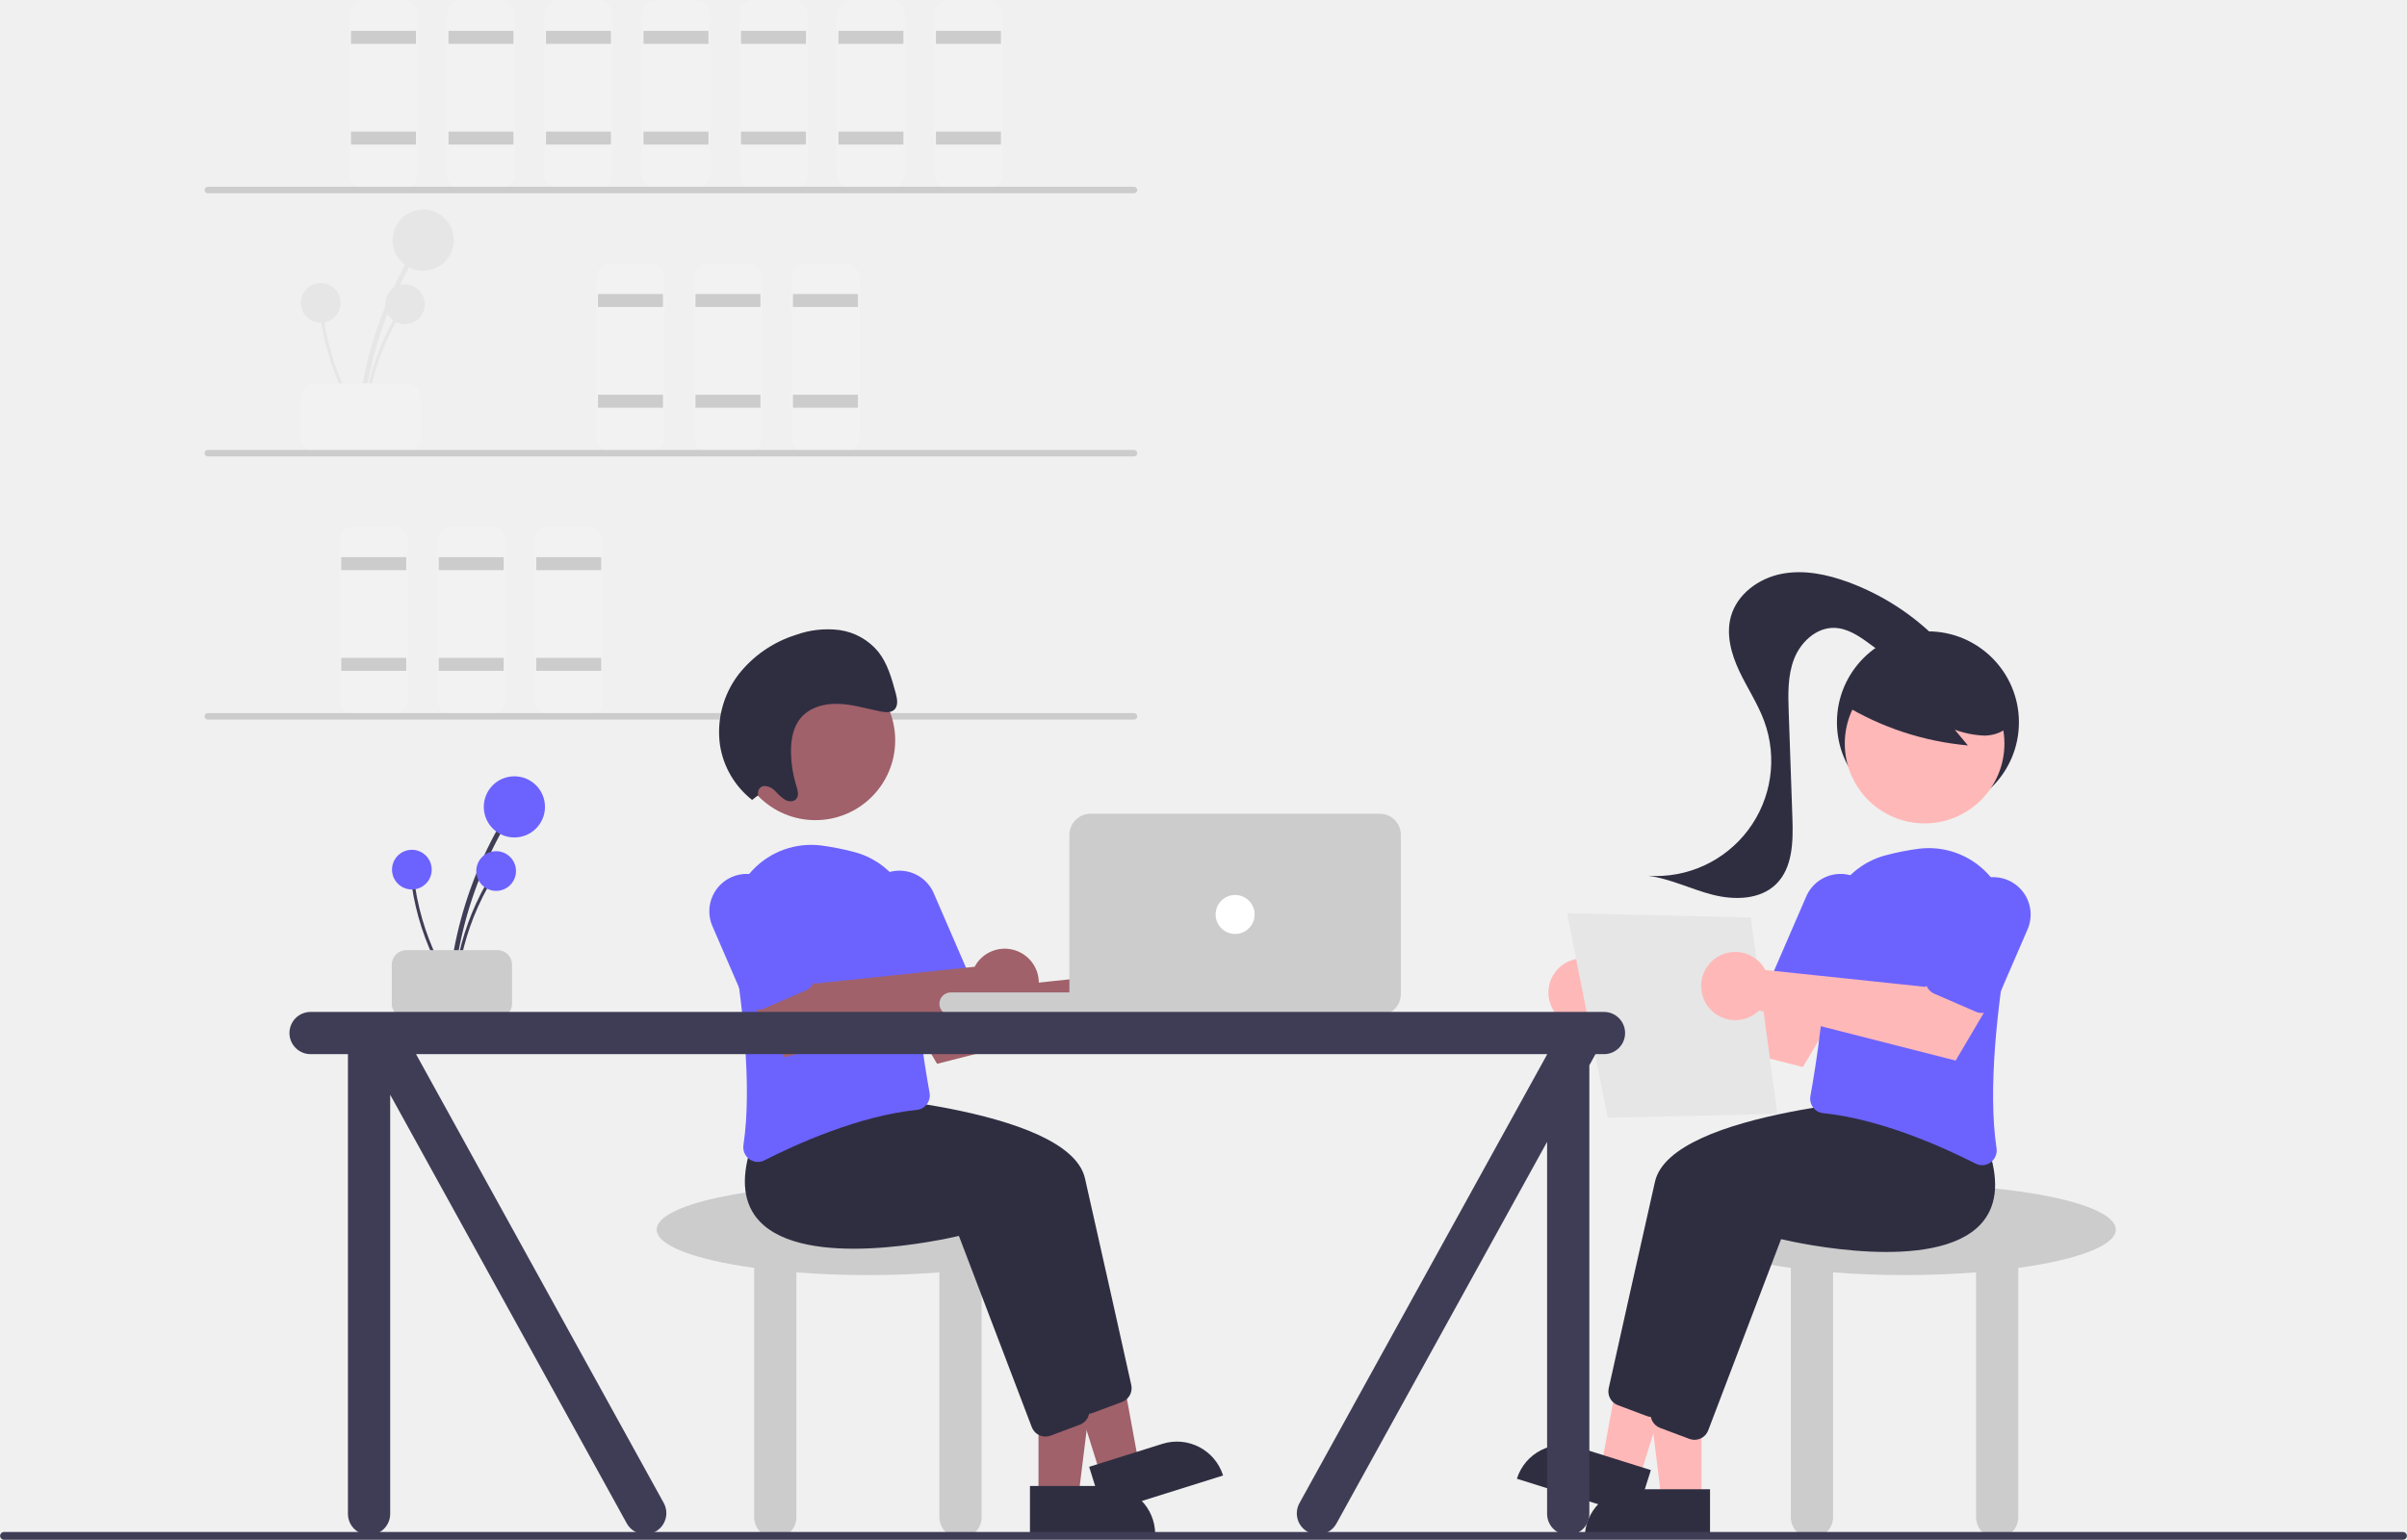
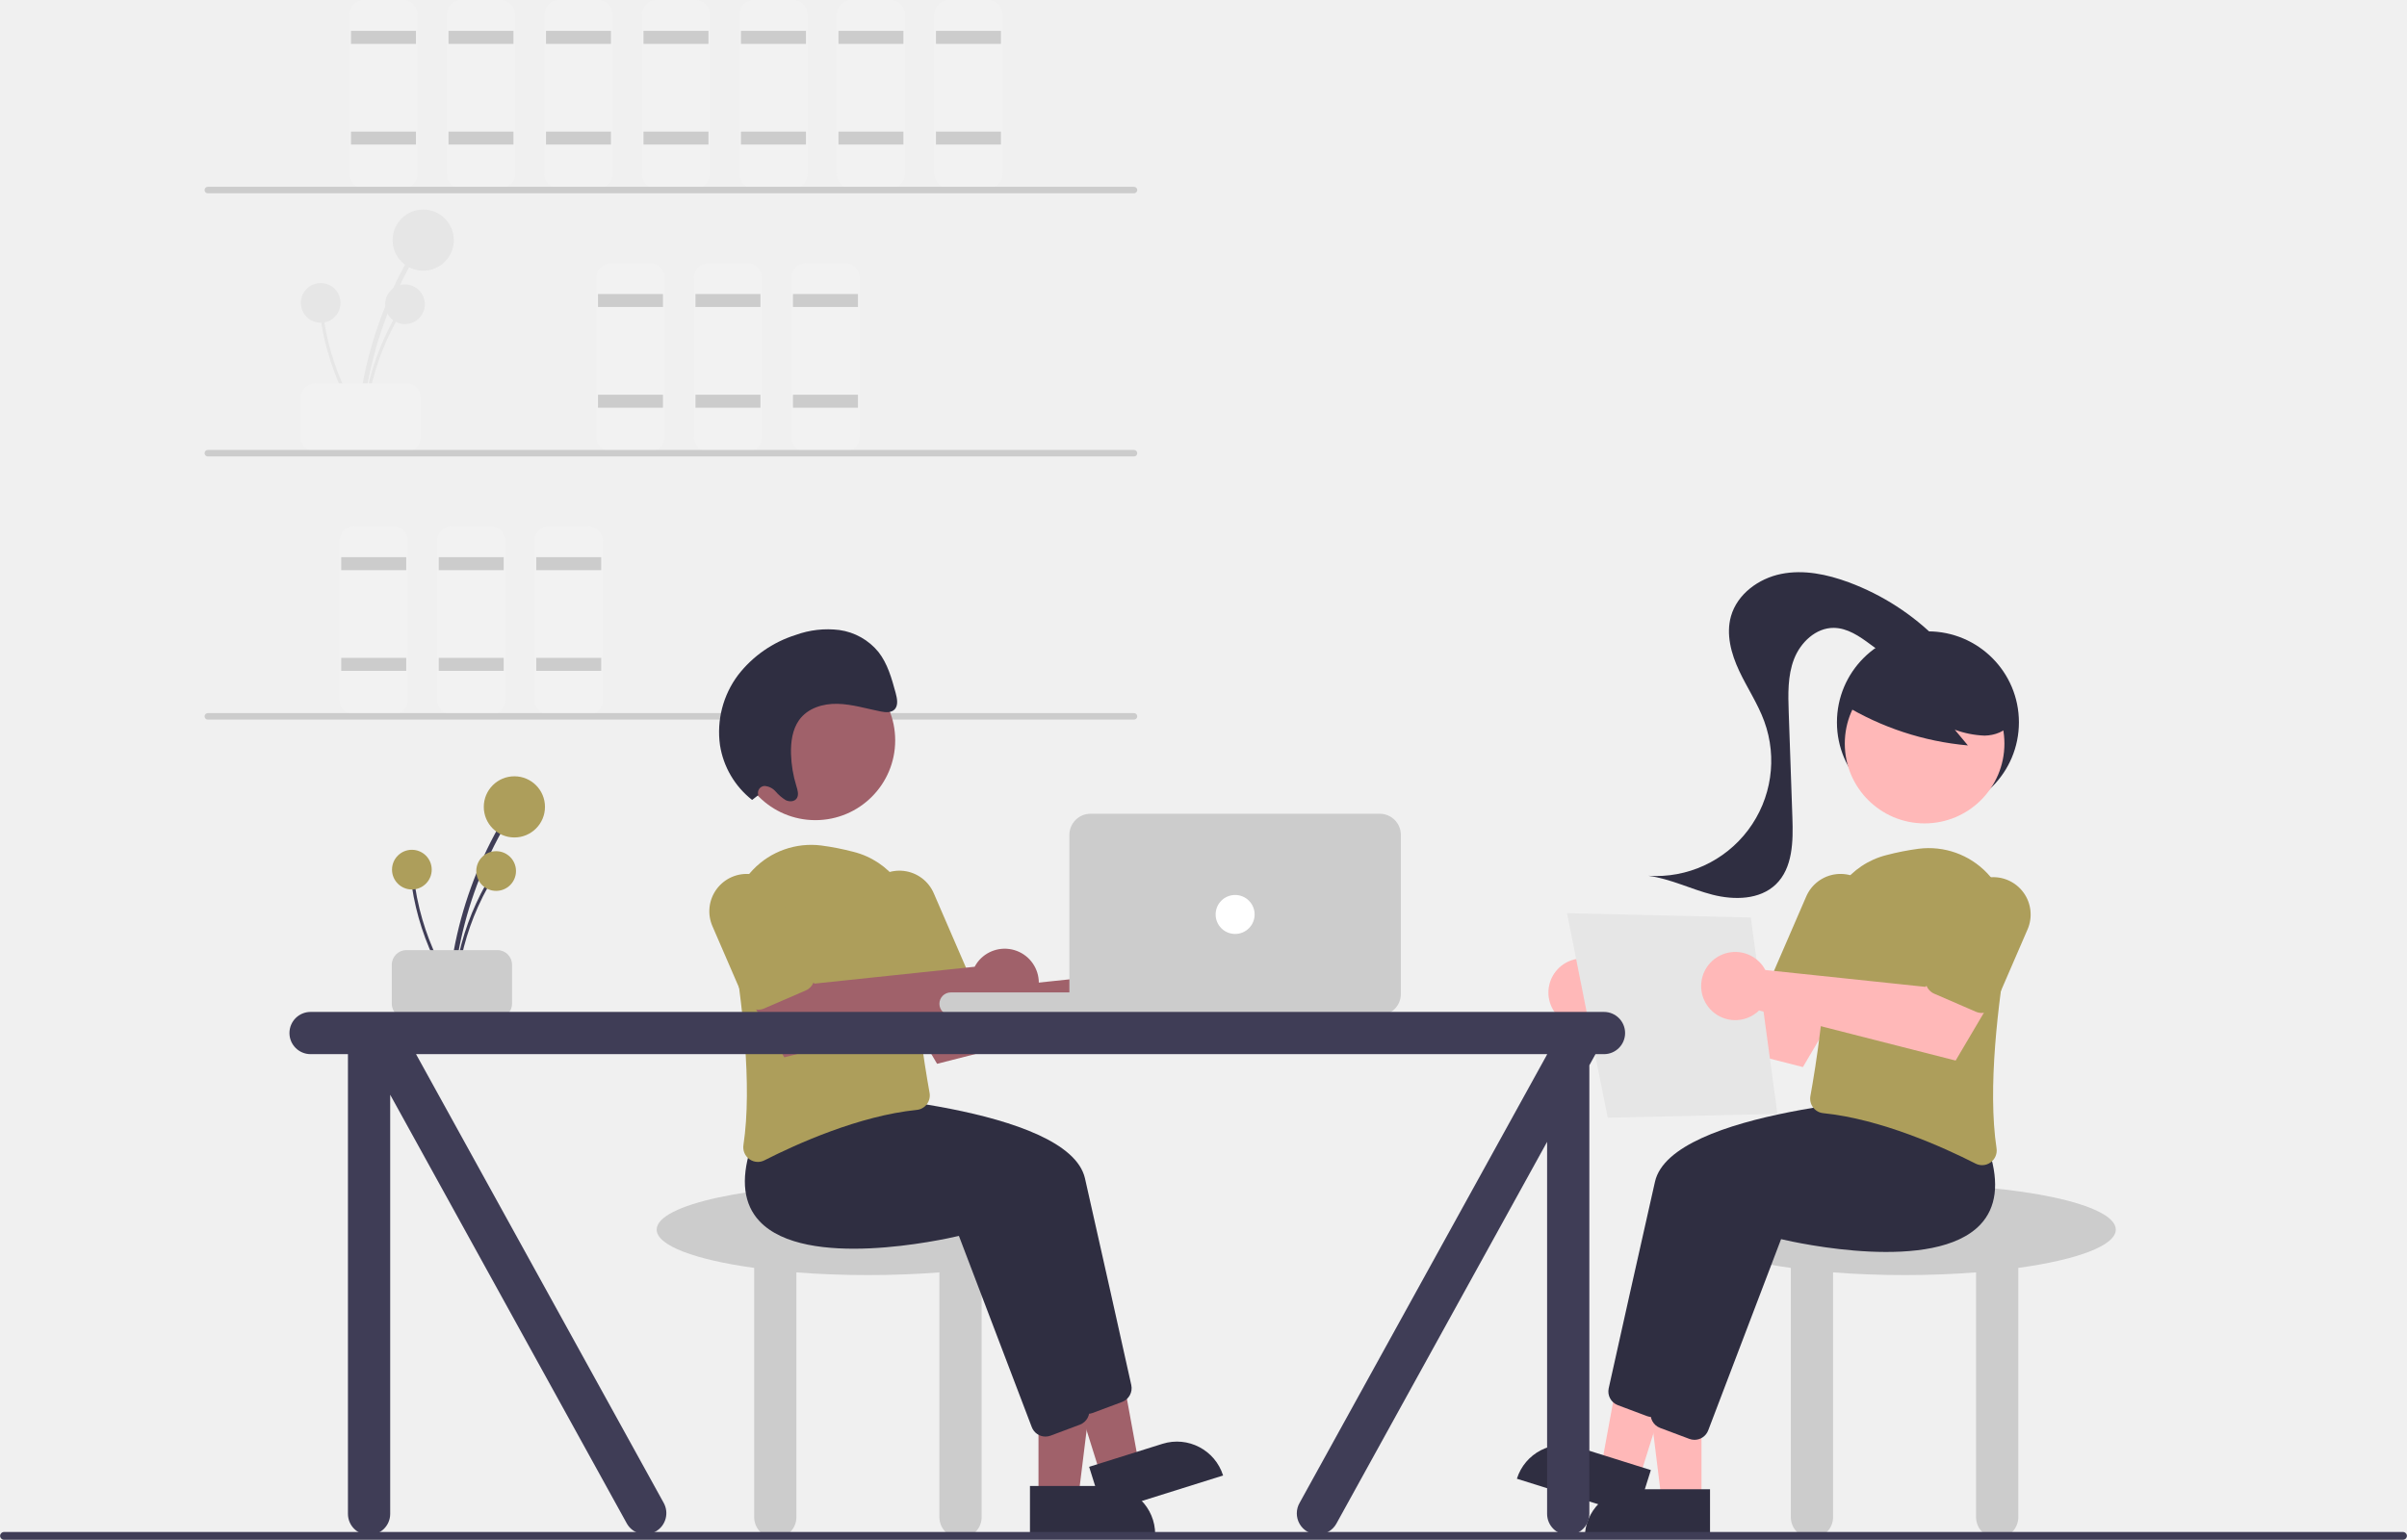
- <svg xmlns="http://www.w3.org/2000/svg" id="b959f442-9ede-455f-a827-2b42a560702a" data-name="Layer 1" width="740.675" height="473.949" viewBox="0 0 740.675 473.949">
+ <svg xmlns="http://www.w3.org/2000/svg" data-name="Layer 1" width="740.675" height="473.949" viewBox="0 0 740.675 473.949">
  <path d="M341.173,342.449a122.042,122.042,0,0,1,10.101-38.517q2.28-5.092,5.018-9.961a.744.744,0,0,0-1.284-.75,123.728,123.728,0,0,0-13.768,37.982q-1.034,5.584-1.554,11.246c-.088.952,1.399.946,1.486,0Z" transform="translate(-229.6623 -213.0257)" fill="#e6e6e6" />
  <circle cx="130.23" cy="73.914" r="9.414" fill="#e6e6e6" />
  <path d="M342.136,342.699a79.174,79.174,0,0,1,6.553-24.988q1.479-3.304,3.255-6.462a.483.483,0,0,0-.833-.487,80.268,80.268,0,0,0-8.932,24.641q-.671,3.622-1.008,7.296c-.057.618.908.614.964,0Z" transform="translate(-229.6623 -213.0257)" fill="#e6e6e6" />
  <circle cx="124.618" cy="93.662" r="6.108" fill="#e6e6e6" />
  <path d="M340.919,342.122a79.174,79.174,0,0,1-10.202-23.733q-.866-3.515-1.408-7.097a.483.483,0,0,0-.956.128,80.269,80.269,0,0,0,8.113,24.922q1.699,3.269,3.693,6.373c.335.522,1.093-.074.76-.593Z" transform="translate(-229.6623 -213.0257)" fill="#e6e6e6" />
  <circle cx="98.683" cy="93.233" r="6.108" fill="#e6e6e6" />
  <path d="M322.169,347.526v-12a4.505,4.505,0,0,1,4.5-4.5h28a4.505,4.505,0,0,1,4.5,4.5v12a4.505,4.505,0,0,1-4.5,4.5h-28A4.505,4.505,0,0,1,322.169,347.526Z" transform="translate(-229.6623 -213.0257)" fill="#f2f2f2" style="isolation:isolate" />
  <path d="M353.669,271.026h-12a4.505,4.505,0,0,1-4.5-4.5v-49a4.505,4.505,0,0,1,4.5-4.5h12a4.505,4.505,0,0,1,4.5,4.5v49A4.505,4.505,0,0,1,353.669,271.026Z" transform="translate(-229.6623 -213.0257)" fill="#f2f2f2" style="isolation:isolate" />
  <rect x="108.007" y="9.5" width="20" height="4" fill="#ccc" />
  <rect x="108.007" y="40.5" width="20" height="4" fill="#ccc" />
  <path d="M383.669,271.026h-12a4.505,4.505,0,0,1-4.5-4.5v-49a4.505,4.505,0,0,1,4.5-4.5h12a4.505,4.505,0,0,1,4.5,4.5v49A4.505,4.505,0,0,1,383.669,271.026Z" transform="translate(-229.6623 -213.0257)" fill="#f2f2f2" style="isolation:isolate" />
  <rect x="138.007" y="9.5" width="20" height="4" fill="#ccc" />
  <rect x="138.007" y="40.5" width="20" height="4" fill="#ccc" />
  <path d="M413.669,271.026h-12a4.505,4.505,0,0,1-4.5-4.5v-49a4.505,4.505,0,0,1,4.5-4.5h12a4.505,4.505,0,0,1,4.5,4.5v49A4.505,4.505,0,0,1,413.669,271.026Z" transform="translate(-229.6623 -213.0257)" fill="#f2f2f2" style="isolation:isolate" />
  <rect x="168.007" y="9.5" width="20" height="4" fill="#ccc" />
  <rect x="168.007" y="40.5" width="20" height="4" fill="#ccc" />
  <path d="M429.669,352.026h-12a4.505,4.505,0,0,1-4.5-4.5v-49a4.505,4.505,0,0,1,4.5-4.5h12a4.505,4.505,0,0,1,4.5,4.5v49A4.505,4.505,0,0,1,429.669,352.026Z" transform="translate(-229.6623 -213.0257)" fill="#f2f2f2" style="isolation:isolate" />
  <rect x="184.007" y="90.5" width="20" height="4" fill="#ccc" />
  <rect x="184.007" y="121.5" width="20" height="4" fill="#ccc" />
  <path d="M459.669,352.026h-12a4.505,4.505,0,0,1-4.5-4.5v-49a4.505,4.505,0,0,1,4.5-4.5h12a4.505,4.505,0,0,1,4.5,4.5v49A4.505,4.505,0,0,1,459.669,352.026Z" transform="translate(-229.6623 -213.0257)" fill="#f2f2f2" style="isolation:isolate" />
  <rect x="214.007" y="90.5" width="20" height="4" fill="#ccc" />
  <rect x="214.007" y="121.5" width="20" height="4" fill="#ccc" />
  <path d="M489.669,352.026h-12a4.505,4.505,0,0,1-4.5-4.5v-49a4.505,4.505,0,0,1,4.5-4.5h12a4.505,4.505,0,0,1,4.5,4.5v49A4.505,4.505,0,0,1,489.669,352.026Z" transform="translate(-229.6623 -213.0257)" fill="#f2f2f2" style="isolation:isolate" />
  <rect x="244.007" y="90.5" width="20" height="4" fill="#ccc" />
  <rect x="244.007" y="121.5" width="20" height="4" fill="#ccc" />
  <path d="M350.669,433.026h-12a4.505,4.505,0,0,1-4.5-4.5v-49a4.505,4.505,0,0,1,4.5-4.5h12a4.505,4.505,0,0,1,4.5,4.5v49A4.505,4.505,0,0,1,350.669,433.026Z" transform="translate(-229.6623 -213.0257)" fill="#f2f2f2" style="isolation:isolate" />
  <rect x="105.007" y="171.5" width="20" height="4" fill="#ccc" />
  <rect x="105.007" y="202.5" width="20" height="4" fill="#ccc" />
  <path d="M380.669,433.026h-12a4.505,4.505,0,0,1-4.5-4.5v-49a4.505,4.505,0,0,1,4.5-4.5h12a4.505,4.505,0,0,1,4.5,4.5v49A4.505,4.505,0,0,1,380.669,433.026Z" transform="translate(-229.6623 -213.0257)" fill="#f2f2f2" style="isolation:isolate" />
  <rect x="135.007" y="171.5" width="20" height="4" fill="#ccc" />
  <rect x="135.007" y="202.5" width="20" height="4" fill="#ccc" />
  <path d="M410.669,433.026h-12a4.505,4.505,0,0,1-4.5-4.5v-49a4.505,4.505,0,0,1,4.5-4.5h12a4.505,4.505,0,0,1,4.5,4.5v49A4.505,4.505,0,0,1,410.669,433.026Z" transform="translate(-229.6623 -213.0257)" fill="#f2f2f2" style="isolation:isolate" />
  <rect x="165.007" y="171.5" width="20" height="4" fill="#ccc" />
  <rect x="165.007" y="202.5" width="20" height="4" fill="#ccc" />
  <path d="M443.669,271.026h-12a4.505,4.505,0,0,1-4.5-4.5v-49a4.505,4.505,0,0,1,4.5-4.5h12a4.505,4.505,0,0,1,4.5,4.5v49A4.505,4.505,0,0,1,443.669,271.026Z" transform="translate(-229.6623 -213.0257)" fill="#f2f2f2" style="isolation:isolate" />
  <rect x="198.007" y="9.5" width="20" height="4" fill="#ccc" />
  <rect x="198.007" y="40.5" width="20" height="4" fill="#ccc" />
  <path d="M473.669,271.026h-12a4.505,4.505,0,0,1-4.5-4.5v-49a4.505,4.505,0,0,1,4.5-4.5h12a4.505,4.505,0,0,1,4.5,4.5v49A4.505,4.505,0,0,1,473.669,271.026Z" transform="translate(-229.6623 -213.0257)" fill="#f2f2f2" style="isolation:isolate" />
  <rect x="228.007" y="9.5" width="20" height="4" fill="#ccc" />
  <rect x="228.007" y="40.5" width="20" height="4" fill="#ccc" />
  <path d="M503.669,271.026h-12a4.505,4.505,0,0,1-4.5-4.5v-49a4.505,4.505,0,0,1,4.5-4.5h12a4.505,4.505,0,0,1,4.5,4.5v49A4.505,4.505,0,0,1,503.669,271.026Z" transform="translate(-229.6623 -213.0257)" fill="#f2f2f2" style="isolation:isolate" />
  <rect x="258.007" y="9.5" width="20" height="4" fill="#ccc" />
  <rect x="258.007" y="40.5" width="20" height="4" fill="#ccc" />
  <path d="M533.669,271.026h-12a4.505,4.505,0,0,1-4.5-4.5v-49a4.505,4.505,0,0,1,4.5-4.5h12a4.505,4.505,0,0,1,4.5,4.5v49A4.505,4.505,0,0,1,533.669,271.026Z" transform="translate(-229.6623 -213.0257)" fill="#f2f2f2" style="isolation:isolate" />
  <rect x="288.007" y="9.5" width="20" height="4" fill="#ccc" />
  <rect x="288.007" y="40.5" width="20" height="4" fill="#ccc" />
  <path d="M578.61,272.526h-285a1,1,0,0,1,0-2h285a1,1,0,0,1,0,2Z" transform="translate(-229.6623 -213.0257)" fill="#ccc" />
  <path d="M578.61,353.526h-285a1,1,0,0,1,0-2h285a1,1,0,0,1,0,2Z" transform="translate(-229.6623 -213.0257)" fill="#ccc" />
  <path d="M578.61,434.526h-285a1,1,0,0,1,0-2h285a1,1,0,0,1,0,2Z" transform="translate(-229.6623 -213.0257)" fill="#ccc" />
  <path d="M561.732,591.508c0-7.732-29.102-14-65-14s-65,6.268-65,14c0,4.955,11.964,9.306,30,11.794V680.008a6.5,6.5,0,0,0,13,0V604.684c6.872.532,14.277.824,22,.824s15.128-.292,22-.824v75.324a6.5,6.5,0,0,0,13,0V603.302C549.768,600.814,561.732,596.463,561.732,591.508Z" transform="translate(-229.6623 -213.0257)" fill="#ccc" />
  <polygon points="319.563 460.906 331.823 460.906 337.655 413.618 319.561 413.618 319.563 460.906" fill="#a0616a" />
  <path d="M546.598,670.428h38.531a0,0,0,0,1,0,0v14.887a0,0,0,0,1,0,0H561.485a14.887,14.887,0,0,1-14.887-14.887v0A0,0,0,0,1,546.598,670.428Z" transform="translate(902.0962 1142.692) rotate(179.9974)" fill="#2f2e41" />
  <polygon points="338.701 454.064 350.398 450.393 341.806 403.528 324.542 408.945 338.701 454.064" fill="#a0616a" />
  <path d="M566.152,658.424h38.531a0,0,0,0,1,0,0v14.887a0,0,0,0,1,0,0H581.039a14.887,14.887,0,0,1-14.887-14.887v0A0,0,0,0,1,566.152,658.424Z" transform="translate(1113.688 912.876) rotate(162.5774)" fill="#2f2e41" />
  <path d="M560.161,645.324l-22.427-58.871c-5.031,1.182-47.227,10.519-61.359-4.528-4.843-5.157-5.788-12.629-2.808-22.208l8.248-10.364.256.014c3.118.164,76.435,4.273,81.461,26.389,4.238,18.645,11.977,53.405,14.247,63.615a4.516,4.516,0,0,1-2.814,5.184l-9.019,3.382a4.462,4.462,0,0,1-1.572.286A4.513,4.513,0,0,1,560.161,645.324Z" transform="translate(-229.6623 -213.0257)" fill="#2f2e41" />
  <path d="M547.161,652.324l-22.427-58.871c-5.032,1.182-47.227,10.518-61.359-4.528-4.843-5.157-5.788-12.629-2.808-22.208l8.248-10.364.256.014c3.118.164,76.435,4.273,81.461,26.389,4.238,18.645,11.977,53.405,14.247,63.615a4.516,4.516,0,0,1-2.814,5.184l-9.019,3.382a4.462,4.462,0,0,1-1.572.286A4.513,4.513,0,0,1,547.161,652.324Z" transform="translate(-229.6623 -213.0257)" fill="#2f2e41" />
  <path d="M577.469,511.202a10.527,10.527,0,0,0-.885,1.402l-49.32,5.196-7.1-9.734-16.091,8.794,13.944,23.621,60.487-15.423a10.496,10.496,0,1,0-1.036-13.857Z" transform="translate(-229.6623 -213.0257)" fill="#a0616a" />
-   <path d="M460.25,569.825a4.507,4.507,0,0,1-1.819-4.349c2.782-18.343-.419-44.619-3.595-63.433a24.795,24.795,0,0,1,27.559-28.762,79.865,79.865,0,0,1,9.913,1.954h0a24.596,24.596,0,0,1,18.582,24.468c-.475,18.154,3.211,40.806,4.818,49.701a4.519,4.519,0,0,1-.834,3.511,4.392,4.392,0,0,1-3.095,1.75c-17.808,1.817-37.012,10.502-46.875,15.517a4.501,4.501,0,0,1-2.05.501A4.429,4.429,0,0,1,460.25,569.825Z" transform="translate(-229.6623 -213.0257)" fill="#6c63ff" />
-   <path d="M508.321,522.514a4.471,4.471,0,0,1-2.474-2.397l-9.931-22.942a11.5,11.5,0,1,1,21.107-9.136l9.932,22.942a4.506,4.506,0,0,1-2.342,5.917l-12.848,5.562a4.469,4.469,0,0,1-3.444.055Z" transform="translate(-229.6623 -213.0257)" fill="#6c63ff" />
+   <path d="M460.25,569.825a4.507,4.507,0,0,1-1.819-4.349c2.782-18.343-.419-44.619-3.595-63.433a24.795,24.795,0,0,1,27.559-28.762,79.865,79.865,0,0,1,9.913,1.954h0a24.596,24.596,0,0,1,18.582,24.468c-.475,18.154,3.211,40.806,4.818,49.701a4.519,4.519,0,0,1-.834,3.511,4.392,4.392,0,0,1-3.095,1.75c-17.808,1.817-37.012,10.502-46.875,15.517a4.501,4.501,0,0,1-2.05.501A4.429,4.429,0,0,1,460.25,569.825Z" transform="translate(-229.6623 -213.0257)" fill="#ad9e5b" />
+   <path d="M508.321,522.514a4.471,4.471,0,0,1-2.474-2.397l-9.931-22.942a11.5,11.5,0,1,1,21.107-9.136l9.932,22.942a4.506,4.506,0,0,1-2.342,5.917l-12.848,5.562a4.469,4.469,0,0,1-3.444.055Z" transform="translate(-229.6623 -213.0257)" fill="#ad9e5b" />
  <path d="M530.469,509.202a10.527,10.527,0,0,0-.885,1.402l-49.32,5.196-7.1-9.734-16.091,8.794,13.944,23.621,60.487-15.423a10.496,10.496,0,1,0-1.036-13.857Z" transform="translate(-229.6623 -213.0257)" fill="#a0616a" />
-   <path d="M461.321,523.514a4.471,4.471,0,0,1-2.474-2.397l-9.931-22.942a11.5,11.5,0,1,1,21.107-9.136l9.932,22.942a4.506,4.506,0,0,1-2.342,5.917l-12.848,5.562a4.469,4.469,0,0,1-3.444.055Z" transform="translate(-229.6623 -213.0257)" fill="#6c63ff" />
+   <path d="M461.321,523.514a4.471,4.471,0,0,1-2.474-2.397l-9.931-22.942a11.5,11.5,0,1,1,21.107-9.136l9.932,22.942a4.506,4.506,0,0,1-2.342,5.917l-12.848,5.562a4.469,4.469,0,0,1-3.444.055Z" transform="translate(-229.6623 -213.0257)" fill="#ad9e5b" />
  <circle cx="250.906" cy="227.891" r="24.561" fill="#a0616a" />
  <path d="M463.008,457.773a2.135,2.135,0,0,1,1.856-2.819,4.93,4.93,0,0,1,3.476,1.715,13.834,13.834,0,0,0,3.071,2.637c1.188.599,2.8.514,3.477-.628.636-1.072.2-2.508-.185-3.753a36.907,36.907,0,0,1-1.63-9.77c-.111-3.7.411-7.562,2.46-10.448,2.644-3.725,7.371-5.139,11.845-5.036s8.875,1.484,13.307,2.357c1.53.301,3.328.455,4.352-.73,1.088-1.261.688-3.301.226-5.004-1.201-4.417-2.475-8.985-5.265-12.552a18.898,18.898,0,0,0-12.061-6.79,28.938,28.938,0,0,0-13.462,1.528,36.096,36.096,0,0,0-17.683,12.319,29.236,29.236,0,0,0-5.578,21.6,26.667,26.667,0,0,0,9.886,16.855Z" transform="translate(-229.6623 -213.0257)" fill="#2f2e41" />
  <path d="M369.228,516.902a122.042,122.042,0,0,1,10.101-38.517q2.28-5.092,5.018-9.961a.744.744,0,0,0-1.284-.75,123.728,123.728,0,0,0-13.768,37.982q-1.034,5.584-1.554,11.246c-.088.952,1.399.946,1.486,0Z" transform="translate(-229.6623 -213.0257)" fill="#3f3d56" />
-   <circle cx="158.285" cy="248.368" r="9.414" fill="#6c63ff" />
+   <circle cx="158.285" cy="248.368" r="9.414" fill="#ad9e5b" />
  <path d="M370.191,517.152a79.174,79.174,0,0,1,6.553-24.988q1.479-3.304,3.255-6.462a.483.483,0,0,0-.833-.487,80.268,80.268,0,0,0-8.932,24.641q-.671,3.622-1.008,7.296c-.057.618.908.614.964,0Z" transform="translate(-229.6623 -213.0257)" fill="#3f3d56" />
-   <circle cx="152.673" cy="268.115" r="6.108" fill="#6c63ff" />
+   <circle cx="152.673" cy="268.115" r="6.108" fill="#ad9e5b" />
  <path d="M368.974,516.576a79.174,79.174,0,0,1-10.202-23.733q-.866-3.515-1.408-7.097a.483.483,0,0,0-.956.128,80.269,80.269,0,0,0,8.113,24.922q1.699,3.269,3.693,6.373c.335.522,1.093-.074.76-.593Z" transform="translate(-229.6623 -213.0257)" fill="#3f3d56" />
-   <circle cx="126.738" cy="267.687" r="6.108" fill="#6c63ff" />
+   <circle cx="126.738" cy="267.687" r="6.108" fill="#ad9e5b" />
  <path d="M350.224,521.979v-12a4.505,4.505,0,0,1,4.5-4.5h28a4.505,4.505,0,0,1,4.5,4.5v12a4.505,4.505,0,0,1-4.5,4.5h-28A4.505,4.505,0,0,1,350.224,521.979Z" transform="translate(-229.6623 -213.0257)" fill="#ccc" />
  <rect x="289.07" y="305.482" width="86" height="7" rx="3.5" fill="#ccc" />
  <path d="M654.232,525.508h-89a6.507,6.507,0,0,1-6.5-6.5v-49a6.507,6.507,0,0,1,6.5-6.5h89a6.507,6.507,0,0,1,6.5,6.5v49A6.507,6.507,0,0,1,654.232,525.508Z" transform="translate(-229.6623 -213.0257)" fill="#ccc" />
  <circle cx="380.07" cy="281.482" r="6" fill="#fff" />
  <path d="M880.732,591.508c0-7.732-29.102-14-65-14s-65,6.268-65,14c0,4.955,11.964,9.306,30,11.794V680.008a6.5,6.5,0,0,0,13,0V604.684c6.872.532,14.277.824,22,.824s15.128-.292,22-.824v75.324a6.5,6.5,0,0,0,13,0V603.302C868.768,600.814,880.732,596.463,880.732,591.508Z" transform="translate(-229.6623 -213.0257)" fill="#ccc" />
  <circle cx="593.257" cy="222.34" r="28" fill="#2f2e41" />
  <polygon points="523.577 461.906 511.317 461.906 505.485 414.618 523.579 414.618 523.577 461.906" fill="#ffb8b8" />
  <path d="M502.56,458.403h23.644a0,0,0,0,1,0,0v14.887a0,0,0,0,1,0,0H487.673a0,0,0,0,1,0,0v0A14.887,14.887,0,0,1,502.56,458.403Z" fill="#2f2e41" />
  <polygon points="504.439 455.064 492.742 451.393 501.334 404.528 518.598 409.945 504.439 455.064" fill="#ffb8b8" />
  <path d="M712.668,659.424h23.644a0,0,0,0,1,0,0v14.887a0,0,0,0,1,0,0H697.781a0,0,0,0,1,0,0v0A14.887,14.887,0,0,1,712.668,659.424Z" transform="translate(2.90601 -397.1277) rotate(17.42262)" fill="#2f2e41" />
  <path d="M738.09,649.222a4.462,4.462,0,0,1-1.572-.286l-9.019-3.382a4.516,4.516,0,0,1-2.814-5.184c2.271-10.21,10.01-44.971,14.247-63.615,5.026-22.115,78.343-26.225,81.461-26.389l.256-.014L828.897,560.717c2.98,9.579,2.036,17.051-2.808,22.208-14.132,15.047-56.327,5.71-61.359,4.528l-22.427,58.871A4.513,4.513,0,0,1,738.09,649.222Z" transform="translate(-229.6623 -213.0257)" fill="#2f2e41" />
  <path d="M751.09,656.222a4.462,4.462,0,0,1-1.572-.286l-9.019-3.382a4.516,4.516,0,0,1-2.814-5.184c2.271-10.21,10.01-44.971,14.247-63.615,5.026-22.115,78.343-26.225,81.461-26.389l.256-.014L841.897,567.717c2.98,9.579,2.036,17.051-2.808,22.208-14.132,15.046-56.327,5.71-61.359,4.528l-22.427,58.871A4.513,4.513,0,0,1,751.09,656.222Z" transform="translate(-229.6623 -213.0257)" fill="#2f2e41" />
  <path d="M724.995,512.202a10.526,10.526,0,0,1,.885,1.402l49.32,5.196,7.1-9.734,16.091,8.794-13.944,23.621L723.959,526.059a10.496,10.496,0,1,1,1.036-13.857Z" transform="translate(-229.6623 -213.0257)" fill="#ffb8b8" />
-   <path d="M839.608,571.684a4.501,4.501,0,0,1-2.05-.501c-9.862-5.015-29.066-13.699-46.875-15.517a4.392,4.392,0,0,1-3.095-1.75,4.519,4.519,0,0,1-.834-3.511c1.607-8.896,5.293-31.547,4.818-49.701a24.596,24.596,0,0,1,18.582-24.468h0a79.864,79.864,0,0,1,9.913-1.954,24.795,24.795,0,0,1,27.559,28.762c-3.176,18.813-6.377,45.09-3.595,63.433a4.507,4.507,0,0,1-1.819,4.349A4.429,4.429,0,0,1,839.608,571.684Z" transform="translate(-229.6623 -213.0257)" fill="#6c63ff" />
-   <path d="M792.486,523.832a4.496,4.496,0,0,1-1.787-.373l-12.848-5.562a4.506,4.506,0,0,1-2.342-5.917l9.932-22.942a11.5,11.5,0,1,1,21.107,9.136l-9.931,22.942a4.511,4.511,0,0,1-4.131,2.716Z" transform="translate(-229.6623 -213.0257)" fill="#6c63ff" />
+   <path d="M839.608,571.684a4.501,4.501,0,0,1-2.05-.501c-9.862-5.015-29.066-13.699-46.875-15.517a4.392,4.392,0,0,1-3.095-1.75,4.519,4.519,0,0,1-.834-3.511c1.607-8.896,5.293-31.547,4.818-49.701a24.596,24.596,0,0,1,18.582-24.468h0a79.864,79.864,0,0,1,9.913-1.954,24.795,24.795,0,0,1,27.559,28.762c-3.176,18.813-6.377,45.09-3.595,63.433a4.507,4.507,0,0,1-1.819,4.349A4.429,4.429,0,0,1,839.608,571.684Z" transform="translate(-229.6623 -213.0257)" fill="#ad9e5b" />
+   <path d="M792.486,523.832a4.496,4.496,0,0,1-1.787-.373l-12.848-5.562a4.506,4.506,0,0,1-2.342-5.917l9.932-22.942a11.5,11.5,0,1,1,21.107,9.136l-9.931,22.942a4.511,4.511,0,0,1-4.131,2.716Z" transform="translate(-229.6623 -213.0257)" fill="#ad9e5b" />
  <circle cx="592.234" cy="228.891" r="24.561" fill="#ffb8b8" />
  <path d="M796.893,429.85A88.591,88.591,0,0,0,835.219,442.478l-4.04-4.841a29.688,29.688,0,0,0,9.171,1.821c3.13-.049,6.41-1.254,8.186-3.832a9.342,9.342,0,0,0,.625-8.63,17.694,17.694,0,0,0-5.566-6.96,33.14,33.14,0,0,0-30.844-5.512,19.806,19.806,0,0,0-9.212,5.909c-2.328,2.872-6.811,5.432-5.619,8.932Z" transform="translate(-229.6623 -213.0257)" fill="#2f2e41" />
  <path d="M826.026,410.029a75.485,75.485,0,0,0-27.463-17.759c-6.639-2.459-13.865-3.979-20.805-2.582s-13.504,6.198-15.44,13.008c-1.583,5.568.052,11.564,2.509,16.806s5.738,10.102,7.725,15.54a35.468,35.468,0,0,1-35.689,47.562c6.819.914,13.105,4.119,19.771,5.825s14.533,1.59,19.486-3.185c5.241-5.052,5.346-13.267,5.092-20.542l-1.13-32.445c-.192-5.515-.356-11.208,1.633-16.356s6.716-9.656,12.235-9.609c4.183.035,7.884,2.569,11.239,5.068s6.904,5.165,11.071,5.536,8.923-2.711,8.611-6.882" transform="translate(-229.6623 -213.0257)" fill="#2f2e41" />
  <polygon points="482.197 281.087 538.75 282.422 546.943 342.878 494.716 344.05 482.197 281.087" fill="#e6e6e6" />
  <path d="M771.995,510.202a10.526,10.526,0,0,1,.885,1.402l49.32,5.196,7.1-9.734,16.091,8.794-13.944,23.621L770.959,524.059a10.496,10.496,0,1,1,1.036-13.857Z" transform="translate(-229.6623 -213.0257)" fill="#ffb8b8" />
-   <path d="M839.486,524.832a4.496,4.496,0,0,1-1.787-.373l-12.848-5.562a4.506,4.506,0,0,1-2.342-5.917l9.932-22.942a11.5,11.5,0,1,1,21.107,9.136l-9.931,22.942a4.511,4.511,0,0,1-4.131,2.716Z" transform="translate(-229.6623 -213.0257)" fill="#6c63ff" />
+   <path d="M839.486,524.832a4.496,4.496,0,0,1-1.787-.373l-12.848-5.562a4.506,4.506,0,0,1-2.342-5.917l9.932-22.942a11.5,11.5,0,1,1,21.107,9.136l-9.931,22.942a4.511,4.511,0,0,1-4.131,2.716Z" transform="translate(-229.6623 -213.0257)" fill="#ad9e5b" />
  <path d="M723.232,524.508h-398a6.5,6.5,0,1,0,0,13h11.5v141.5a6.5,6.5,0,0,0,13,0V549.998l72.871,132.078a6.5,6.5,0,0,0,11.258-6.5L357.686,537.508H705.732v.084l-76.129,137.984a6.5,6.5,0,1,0,11.258,6.5l64.871-117.578V679.008a6.5,6.5,0,0,0,13,0V540.935l1.891-3.427h2.609a6.5,6.5,0,0,0,0-13Z" transform="translate(-229.6623 -213.0257)" fill="#3f3d56" />
  <path d="M969.147,686.974H230.853a1.191,1.191,0,0,1,0-2.381H969.147a1.191,1.191,0,0,1,0,2.381Z" transform="translate(-229.6623 -213.0257)" fill="#3f3d56" />
</svg>
